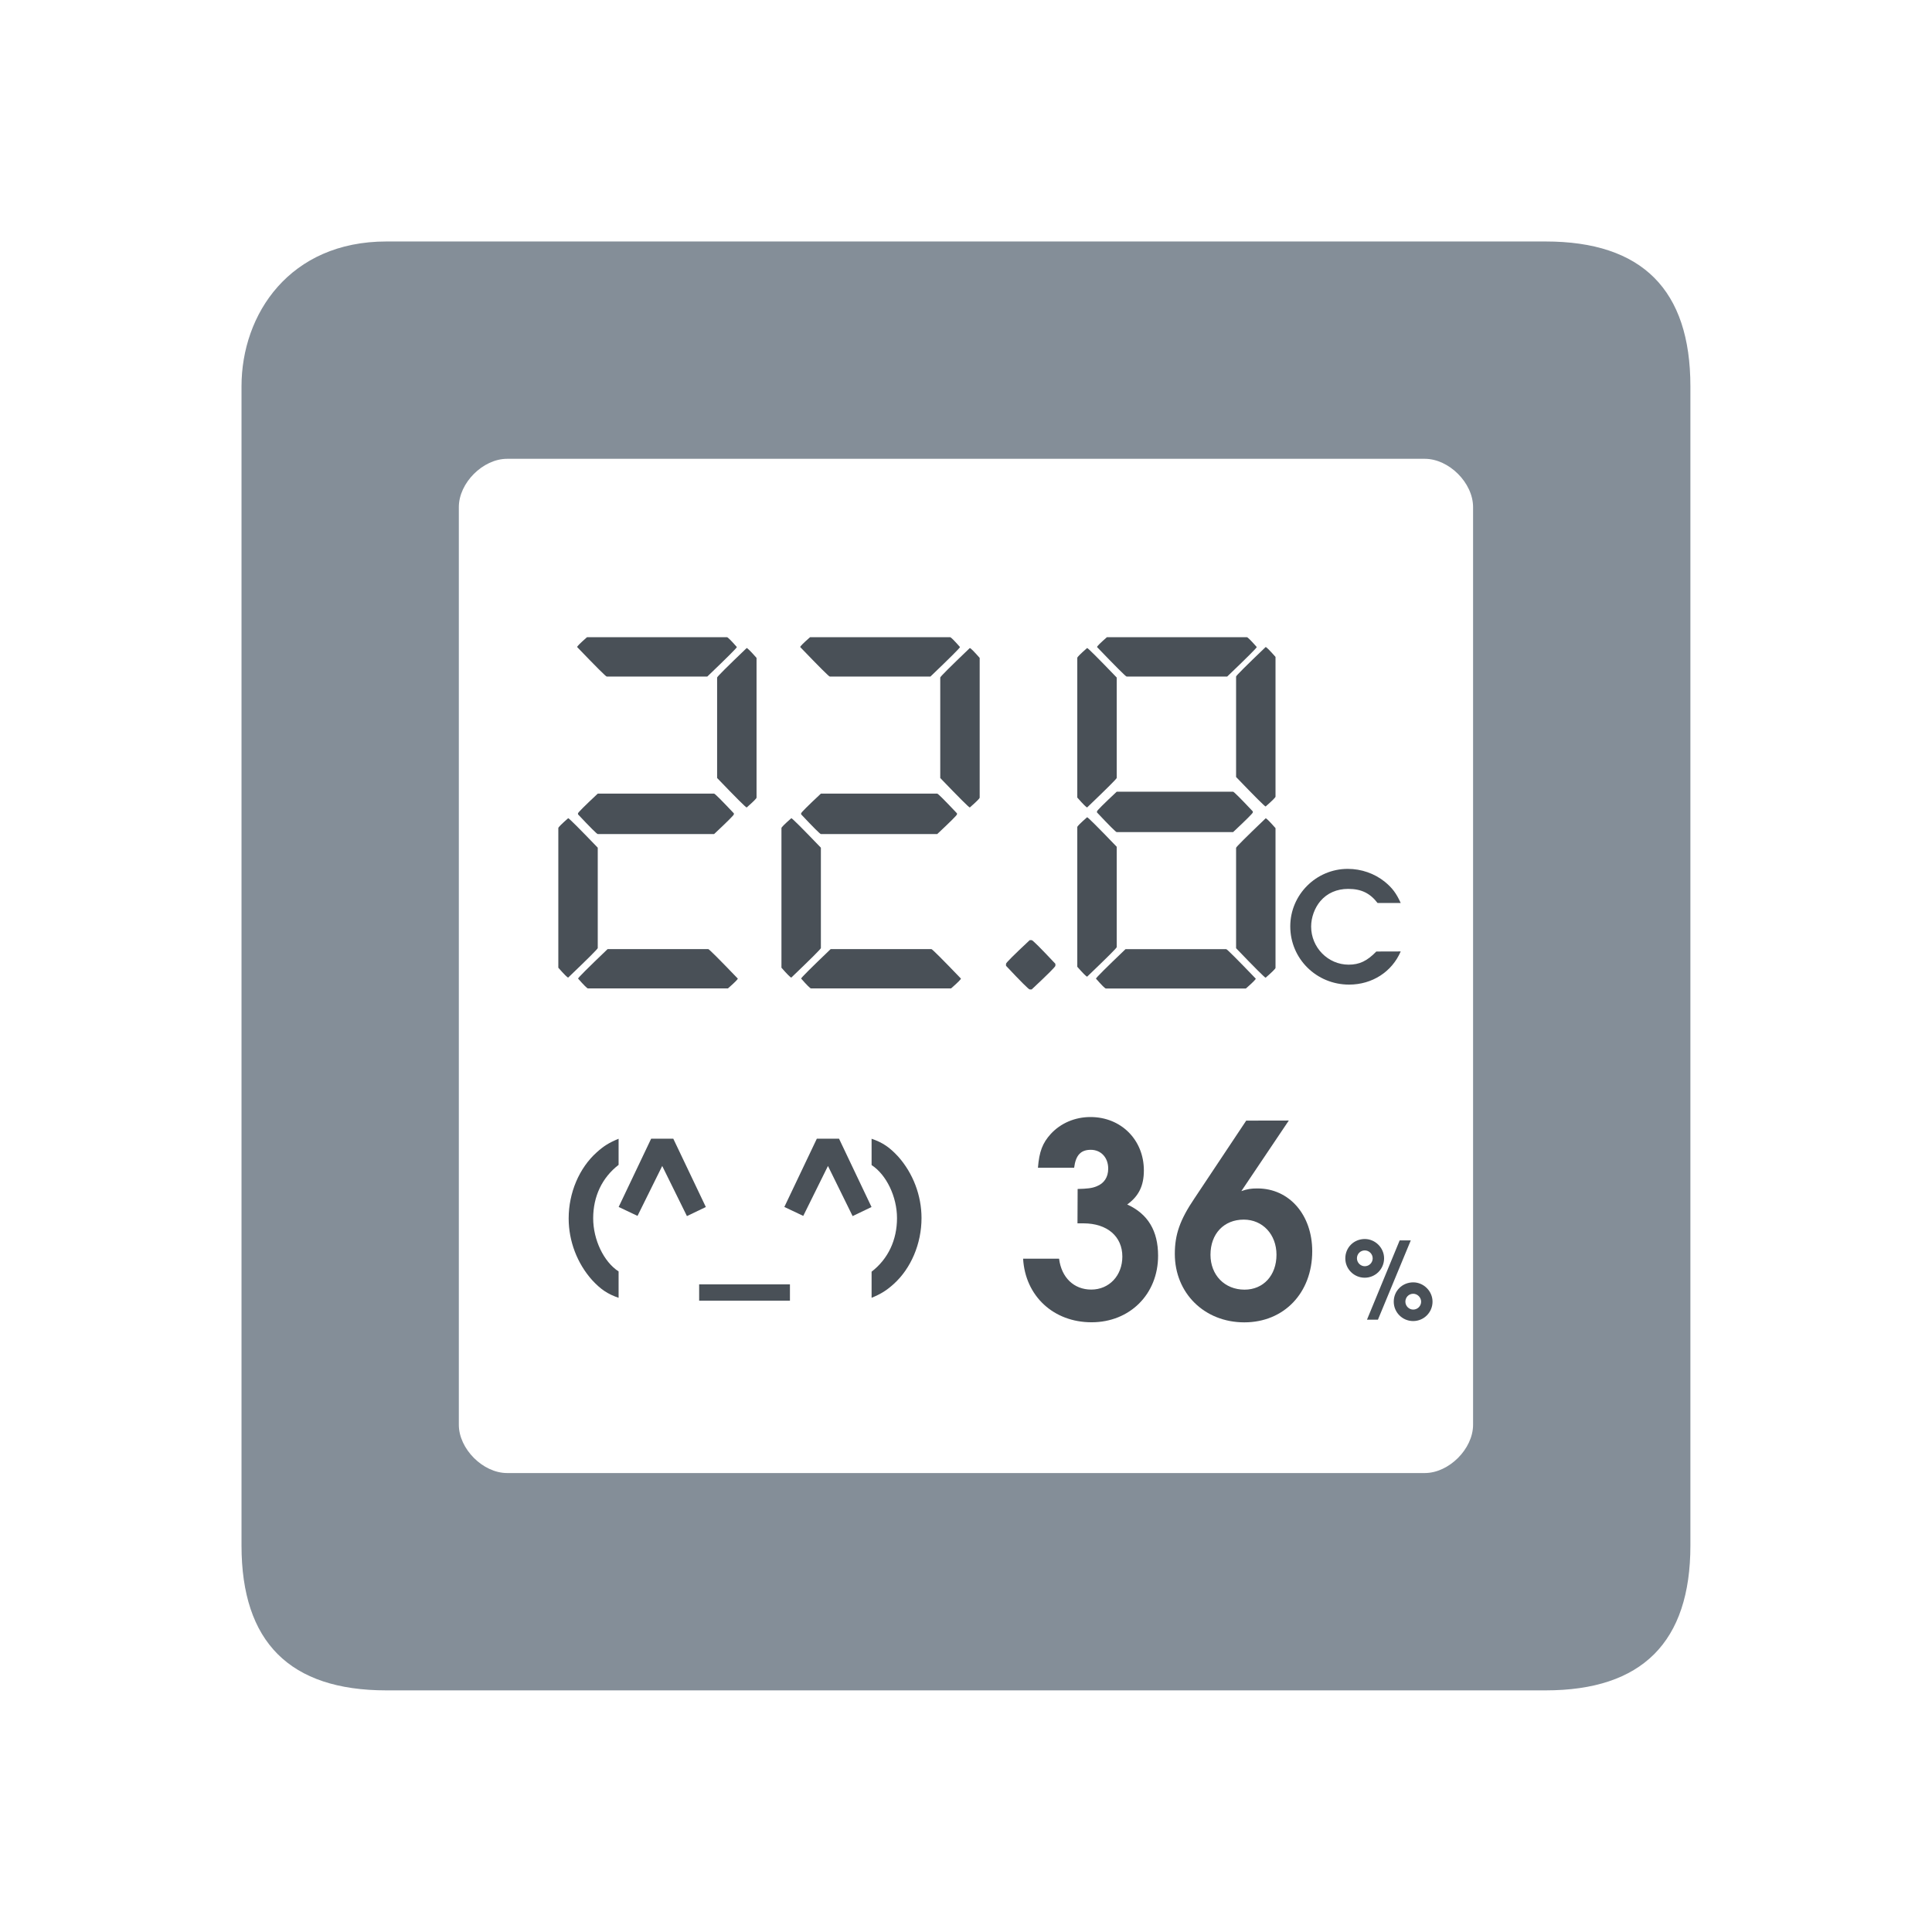
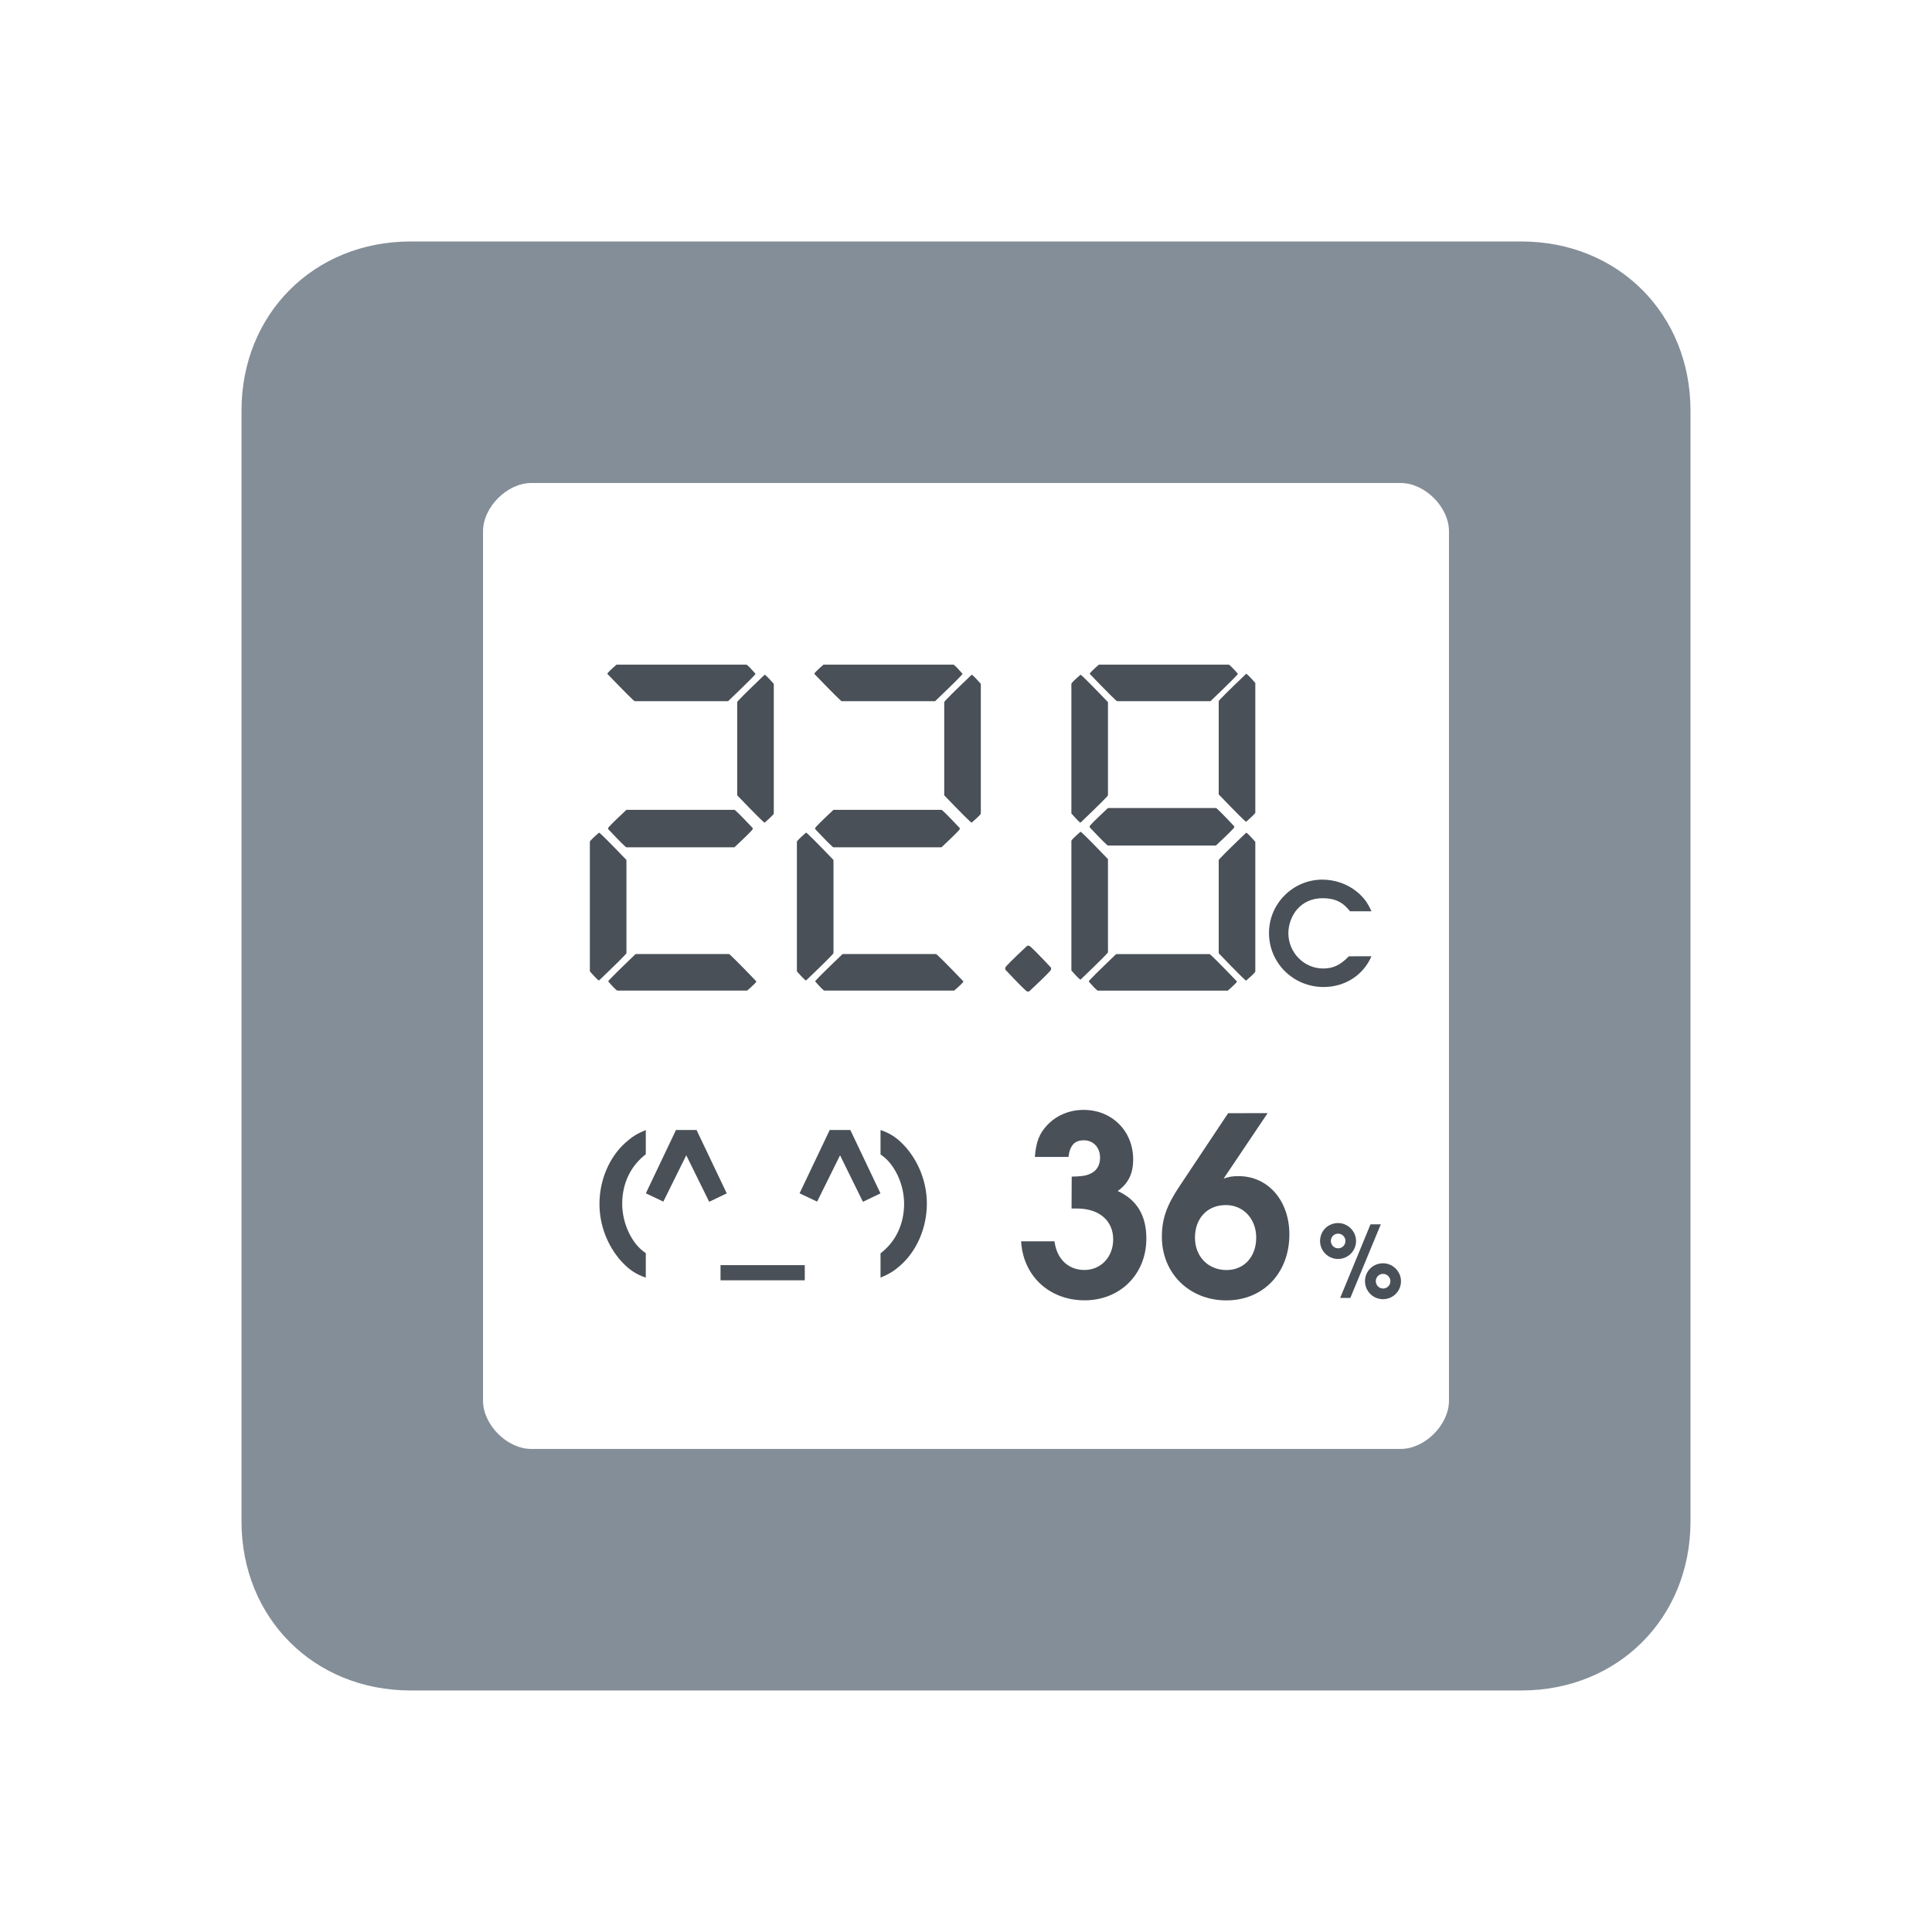
<svg xmlns="http://www.w3.org/2000/svg" width="80" height="80" viewBox="0 0 21.167 21.167" version="1.1" id="svg8">
  <defs id="defs2">
    </defs>
  <g id="layer1" transform="translate(0,-275.8333)" style="display:inline">
-     <path style="opacity:1;fill:#848e98;fill-opacity:1;fill-rule:evenodd;stroke:none;stroke-width:1.112;stroke-miterlimit:4;stroke-dasharray:none;stroke-opacity:1" d="m 4.233,278.479 c -1.058,0 -1.587,0.794 -1.587,1.587 l 0,12.7 c 0,1.058 0.529,1.587 1.587,1.587 H 16.933 c 1.058,0 1.587,-0.529 1.587,-1.587 v -12.7 c 0,-1.058 -0.529,-1.587 -1.587,-1.587 z M 5.556,280.86 h 10.054 c 0.265,0 0.529,0.264 0.529,0.529 v 10.054 c 0,0.265 -0.265,0.529 -0.529,0.529 H 5.556 c -0.265,0 -0.529,-0.265 -0.529,-0.529 v -10.054 c 0,-0.265 0.264,-0.529 0.529,-0.529 z" id="rect866" />
+     <path style="opacity:1;fill:#848e98;fill-opacity:1;fill-rule:evenodd;stroke:none;stroke-width:1.112;stroke-miterlimit:4;stroke-dasharray:none;stroke-opacity:1" d="m 4.498,278.479 c -1.058,0 -1.852,0.794 -1.852,1.852 v 12.171 c 0,1.058 0.794,1.852 1.852,1.852 H 16.669 c 1.058,0 1.852,-0.794 1.852,-1.852 v -12.171 c 0,-1.058 -0.794,-1.852 -1.852,-1.852 z m 1.323,2.646 9.525,-1e-5 c 0.265,0 0.529,0.264 0.529,0.529 v 9.525 c 0,0.265 -0.265,0.529 -0.529,0.529 l -9.525,1e-5 c -0.265,0 -0.529,-0.265 -0.529,-0.529 v -9.525 c 0,-0.265 0.265,-0.529 0.529,-0.529 z" id="rect866" />
  </g>
  <g id="layer2" style="display:none">
    <text xml:space="preserve" style="font-style:normal;font-weight:normal;font-size:10.708px;line-height:1.25;font-family:sans-serif;letter-spacing:0px;word-spacing:0px;display:inline;fill:#495057;fill-opacity:1;stroke:none;stroke-width:0.363" x="4.858" y="10.399" id="text4547-7" transform="scale(1.001116,0.9988851)">
      <tspan id="tspan4545-5" x="4.858" y="10.399" style="font-style:normal;font-variant:normal;font-weight:bold;font-stretch:normal;font-size:7.056px;font-family:'Open 24 Display St';-inkscape-font-specification:'Open 24 Display St Bold';fill:#495057;fill-opacity:1;stroke:none;stroke-width:0.363;stroke-opacity:1">22.8 </tspan>
    </text>
    <text xml:space="preserve" style="font-style:normal;font-weight:normal;font-size:8.851px;line-height:1.25;font-family:sans-serif;letter-spacing:0px;word-spacing:0px;display:inline;fill:#495057;fill-opacity:1;stroke:none;stroke-width:0.265" x="11.275" y="15.856" id="text4557-3">
      <tspan id="tspan4555-5" x="11.275" y="15.856" style="font-style:normal;font-variant:normal;font-weight:600;font-stretch:normal;font-size:3.528px;font-family:'URW Gothic';-inkscape-font-specification:'URW Gothic Semi-Bold';fill:#495057;fill-opacity:1;stroke-width:0.265">36</tspan>
    </text>
    <text xml:space="preserve" style="font-style:normal;font-weight:normal;font-size:8.851px;line-height:1.25;font-family:sans-serif;letter-spacing:0px;word-spacing:0px;display:inline;fill:#495057;fill-opacity:1;stroke:none;stroke-width:0.265" x="4.722" y="15.379" id="text4557-3-1">
      <tspan id="tspan4555-5-0" x="4.722" y="15.379" style="font-style:normal;font-variant:normal;font-weight:600;font-stretch:normal;font-size:2.822px;line-height:1;font-family:'URW Gothic';-inkscape-font-specification:'URW Gothic Semi-Bold';letter-spacing:-0.265px;fill:#495057;fill-opacity:1;stroke-width:0.265">(^_^)</tspan>
    </text>
    <text xml:space="preserve" style="font-style:normal;font-weight:normal;font-size:10.583px;line-height:1.25;font-family:sans-serif;letter-spacing:0px;word-spacing:0px;fill:#000000;fill-opacity:1;stroke:none;stroke-width:0.265" x="3.704" y="2.646" id="text825">
      <tspan id="tspan823" x="3.704" y="2.646" style="stroke-width:0.265"> </tspan>
    </text>
    <text xml:space="preserve" style="font-style:normal;font-weight:normal;font-size:10.583px;line-height:1.25;font-family:sans-serif;letter-spacing:0px;word-spacing:0px;fill:#000000;fill-opacity:1;stroke:none;stroke-width:0.265" x="15.039" y="10.307" id="text830">
      <tspan id="tspan828" x="15.039" y="10.307" style="font-style:normal;font-variant:normal;font-weight:600;font-stretch:normal;font-size:2.117px;font-family:'URW Gothic';-inkscape-font-specification:'URW Gothic Semi-Bold';fill:#495057;fill-opacity:1;stroke-width:0.265">C</tspan>
    </text>
    <text xml:space="preserve" style="font-style:normal;font-weight:normal;font-size:10.583px;line-height:1.25;font-family:sans-serif;letter-spacing:0px;word-spacing:0px;fill:#495057;fill-opacity:1;stroke:none;stroke-width:0.265" x="15.536" y="15.867" id="text834">
      <tspan id="tspan832" x="15.536" y="15.867" style="font-style:normal;font-variant:normal;font-weight:600;font-stretch:normal;font-size:1.411px;font-family:'URW Gothic';-inkscape-font-specification:'URW Gothic Semi-Bold';fill:#495057;fill-opacity:1;stroke-width:0.265">%</tspan>
    </text>
  </g>
  <g style="display:inline" id="g860">
-     <g aria-label="22.8 " transform="matrix(0.7840327,0,0,0.7822855,2.308135,2.694184)" style="font-style:normal;font-weight:normal;font-size:10.708px;line-height:1.25;font-family:sans-serif;letter-spacing:0px;word-spacing:0px;display:inline;fill:#495057;fill-opacity:1;stroke:none;stroke-width:0.363" id="text838">
+     <g aria-label="22.8 " transform="matrix(0.7274593,0,0,0.7258381,2.928553,3.304515)" style="font-style:normal;font-weight:normal;font-size:10.708px;line-height:1.25;font-family:sans-serif;letter-spacing:0px;word-spacing:0px;display:inline;fill:#495057;fill-opacity:1;stroke:none;stroke-width:0.363" id="text838">
      <path d="m 5.258,5.48 h 1.957 q 0.017,0 0.138,0.138 0,0.017 -0.413,0.413 h -1.406 q -0.017,0 -0.413,-0.413 0,-0.017 0.138,-0.138 z m 2.232,0.152 q 0.017,0 0.138,0.138 v 1.957 q 0,0.017 -0.138,0.138 -0.017,0 -0.413,-0.413 V 6.045 q 0,-0.017 0.413,-0.413 z M 5.409,7.671 h 1.626 q 0.017,0 0.276,0.276 v 0.014 q 0,0.017 -0.276,0.276 h -1.626 q -0.017,0 -0.276,-0.276 v -0.014 q 0,-0.017 0.276,-0.276 z M 4.996,8.015 q 0.017,0 0.413,0.413 v 1.406 q 0,0.017 -0.413,0.413 -0.017,0 -0.138,-0.138 V 8.153 q 0,-0.017 0.138,-0.138 z m 0.551,1.833 h 1.406 q 0.017,0 0.413,0.413 0,0.017 -0.138,0.138 H 5.272 q -0.017,0 -0.138,-0.138 0,-0.017 0.413,-0.413 z" style="font-style:normal;font-variant:normal;font-weight:bold;font-stretch:normal;font-size:7.056px;font-family:'Open 24 Display St';-inkscape-font-specification:'Open 24 Display St Bold';fill:#495057;fill-opacity:1;stroke:none;stroke-width:0.363;stroke-opacity:1" id="path885" />
      <path d="m 8.376,5.48 h 1.957 q 0.017,0 0.138,0.138 0,0.017 -0.413,0.413 H 8.651 q -0.017,0 -0.413,-0.413 0,-0.017 0.138,-0.138 z m 2.232,0.152 q 0.017,0 0.138,0.138 v 1.957 q 0,0.017 -0.138,0.138 -0.017,0 -0.413,-0.413 V 6.045 q 0,-0.017 0.413,-0.413 z M 8.527,7.671 h 1.626 q 0.017,0 0.276,0.276 v 0.014 q 0,0.017 -0.276,0.276 H 8.527 q -0.017,0 -0.276,-0.276 v -0.014 q 0,-0.017 0.276,-0.276 z M 8.114,8.015 q 0.017,0 0.413,0.413 v 1.406 q 0,0.017 -0.413,0.413 -0.017,0 -0.138,-0.138 V 8.153 q 0,-0.017 0.138,-0.138 z m 0.551,1.833 h 1.406 q 0.017,0 0.413,0.413 0,0.017 -0.138,0.138 H 8.389 q -0.017,0 -0.138,-0.138 0,-0.017 0.413,-0.413 z" style="font-style:normal;font-variant:normal;font-weight:bold;font-stretch:normal;font-size:7.056px;font-family:'Open 24 Display St';-inkscape-font-specification:'Open 24 Display St Bold';fill:#495057;fill-opacity:1;stroke:none;stroke-width:0.363;stroke-opacity:1" id="path887" />
      <path d="m 11.114,10.082 v -0.028 q 0,-0.021 0.331,-0.331 h 0.028 q 0.021,0 0.331,0.331 v 0.028 q 0,0.021 -0.331,0.331 h -0.028 q -0.021,0 -0.331,-0.331 z" style="font-style:normal;font-variant:normal;font-weight:bold;font-stretch:normal;font-size:7.056px;font-family:'Open 24 Display St';-inkscape-font-specification:'Open 24 Display St Bold';fill:#495057;fill-opacity:1;stroke:none;stroke-width:0.363;stroke-opacity:1" id="path889" />
      <path d="m 12.523,5.48 h 1.957 q 0.017,0 0.138,0.138 0,0.017 -0.413,0.413 h -1.406 q -0.017,0 -0.413,-0.413 0,-0.017 0.138,-0.138 z m 2.219,0.138 q 0.017,0 0.138,0.138 v 1.957 q 0,0.017 -0.138,0.138 -0.017,0 -0.413,-0.413 V 6.031 q 0,-0.017 0.413,-0.413 z m -2.494,0.014 q 0.017,0 0.413,0.413 v 1.406 q 0,0.017 -0.413,0.413 -0.017,0 -0.138,-0.138 V 5.769 q 0,-0.017 0.138,-0.138 z m 0.413,2.012 h 1.626 q 0.017,0 0.276,0.276 v 0.014 q 0,0.017 -0.276,0.276 H 12.661 q -0.017,0 -0.276,-0.276 v -0.014 q 0,-0.017 0.276,-0.276 z m -0.413,0.358 q 0.017,0 0.413,0.413 v 1.406 q 0,0.017 -0.413,0.413 -0.017,0 -0.138,-0.138 V 8.139 q 0,-0.017 0.138,-0.138 z m 2.494,0.014 q 0.017,0 0.138,0.138 v 1.957 q 0,0.017 -0.138,0.138 -0.017,0 -0.413,-0.413 v -1.406 q 0,-0.017 0.413,-0.413 z m -1.957,1.833 h 1.406 q 0.017,0 0.413,0.413 0,0.017 -0.138,0.138 h -1.957 q -0.017,0 -0.138,-0.138 0,-0.017 0.413,-0.413 z" style="font-style:normal;font-variant:normal;font-weight:bold;font-stretch:normal;font-size:7.056px;font-family:'Open 24 Display St';-inkscape-font-specification:'Open 24 Display St Bold';fill:#495057;fill-opacity:1;stroke:none;stroke-width:0.363;stroke-opacity:1" id="path891" />
    </g>
-     <g aria-label="36" style="font-style:normal;font-weight:normal;font-size:8.851px;line-height:1.25;font-family:sans-serif;letter-spacing:0px;word-spacing:0px;display:inline;fill:#495057;fill-opacity:1;stroke:none;stroke-width:0.265" id="text842" transform="matrix(0.8331364,0,0,0.8331364,1.770597,1.239152)">
+     <g aria-label="36" style="font-style:normal;font-weight:normal;font-size:8.851px;line-height:1.25;font-family:sans-serif;letter-spacing:0px;word-spacing:0px;display:inline;fill:#495057;fill-opacity:1;stroke:none;stroke-width:0.265" id="text842" transform="matrix(0.7730197,0,0,0.7730197,2.429802,1.954474)">
      <path d="m 12.044,14.6 h 0.078 c 0.314,0 0.512,0.173 0.512,0.437 0,0.25 -0.173,0.434 -0.409,0.434 -0.229,0 -0.392,-0.159 -0.423,-0.406 h -0.473 c 0.028,0.49 0.399,0.836 0.9,0.836 0.504,0 0.875,-0.37 0.875,-0.875 0,-0.328 -0.134,-0.55 -0.406,-0.674 0.152,-0.109 0.219,-0.247 0.219,-0.448 0,-0.402 -0.3,-0.702 -0.702,-0.702 -0.205,0 -0.392,0.081 -0.522,0.222 -0.109,0.12 -0.152,0.233 -0.169,0.445 h 0.476 c 0.021,-0.166 0.088,-0.236 0.219,-0.236 0.134,0 0.229,0.102 0.229,0.247 0,0.113 -0.053,0.194 -0.152,0.233 -0.06,0.025 -0.123,0.032 -0.25,0.035 z" style="font-style:normal;font-variant:normal;font-weight:600;font-stretch:normal;font-size:3.528px;font-family:'URW Gothic';-inkscape-font-specification:'URW Gothic Semi-Bold';fill:#495057;fill-opacity:1;stroke-width:0.265" id="path880" />
      <path d="m 14.263,13.249 -0.681,1.023 c -0.191,0.282 -0.258,0.476 -0.258,0.73 0,0.515 0.388,0.9 0.914,0.9 0.522,0 0.893,-0.388 0.893,-0.935 0,-0.48 -0.303,-0.826 -0.72,-0.826 -0.085,0 -0.131,0.007 -0.212,0.035 l 0.624,-0.928 z m -0.032,1.302 c 0.247,0 0.43,0.194 0.43,0.462 0,0.272 -0.173,0.459 -0.42,0.459 -0.261,0 -0.448,-0.191 -0.448,-0.459 0,-0.275 0.176,-0.462 0.437,-0.462 z" style="font-style:normal;font-variant:normal;font-weight:600;font-stretch:normal;font-size:3.528px;font-family:'URW Gothic';-inkscape-font-specification:'URW Gothic Semi-Bold';fill:#495057;fill-opacity:1;stroke-width:0.265" id="path882" />
    </g>
-     <g aria-label="(^_^)" style="font-style:normal;font-weight:normal;font-size:8.851px;line-height:1.25;font-family:sans-serif;letter-spacing:0px;word-spacing:0px;display:inline;fill:#495057;fill-opacity:1;stroke:none;stroke-width:0.265" id="text846" transform="matrix(0.7049366,0,0,0.7049366,2.754263,3.104726)">
+     <g aria-label="(^_^)" style="font-style:normal;font-weight:normal;font-size:8.851px;line-height:1.25;font-family:sans-serif;letter-spacing:0px;word-spacing:0px;display:inline;fill:#495057;fill-opacity:1;stroke:none;stroke-width:0.265" id="text846" transform="matrix(0.6540704,0,0,0.6540704,3.34249,3.685434)">
      <path d="M 5.707,15.356 C 5.476,15.207 5.312,14.863 5.312,14.53 c 0,-0.339 0.138,-0.632 0.395,-0.83 v -0.406 c -0.15,0.062 -0.231,0.113 -0.341,0.212 -0.271,0.243 -0.435,0.627 -0.435,1.027 0,0.353 0.133,0.697 0.361,0.954 0.135,0.147 0.243,0.22 0.415,0.279 z" style="font-style:normal;font-variant:normal;font-weight:600;font-stretch:normal;font-size:2.822px;line-height:1;font-family:'URW Gothic';-inkscape-font-specification:'URW Gothic Semi-Bold';letter-spacing:-0.265px;fill:#495057;fill-opacity:1;stroke-width:0.265" id="path869" />
      <path d="M 6.001,14.493 6.385,13.717 6.769,14.496 7.063,14.355 6.557,13.293 H 6.213 l -0.505,1.061 z" style="font-style:normal;font-variant:normal;font-weight:600;font-stretch:normal;font-size:2.822px;line-height:1;font-family:'URW Gothic';-inkscape-font-specification:'URW Gothic Semi-Bold';letter-spacing:-0.265px;fill:#495057;fill-opacity:1;stroke-width:0.265" id="path871" />
      <path d="m 6.959,15.557 v 0.254 H 8.37 v -0.254 z" style="font-style:normal;font-variant:normal;font-weight:600;font-stretch:normal;font-size:2.822px;line-height:1;font-family:'URW Gothic';-inkscape-font-specification:'URW Gothic Semi-Bold';letter-spacing:-0.265px;fill:#495057;fill-opacity:1;stroke-width:0.265" id="path873" />
      <path d="M 8.577,14.493 8.961,13.717 9.344,14.496 9.638,14.355 9.133,13.293 H 8.788 l -0.505,1.061 z" style="font-style:normal;font-variant:normal;font-weight:600;font-stretch:normal;font-size:2.822px;line-height:1;font-family:'URW Gothic';-inkscape-font-specification:'URW Gothic Semi-Bold';letter-spacing:-0.265px;fill:#495057;fill-opacity:1;stroke-width:0.265" id="path875" />
      <path d="m 9.639,13.703 c 0.231,0.15 0.395,0.494 0.395,0.824 0,0.341 -0.138,0.635 -0.395,0.833 v 0.406 c 0.15,-0.062 0.234,-0.116 0.341,-0.212 0.271,-0.243 0.435,-0.629 0.435,-1.027 0,-0.353 -0.133,-0.697 -0.361,-0.954 -0.135,-0.147 -0.243,-0.22 -0.415,-0.279 z" style="font-style:normal;font-variant:normal;font-weight:600;font-stretch:normal;font-size:2.822px;line-height:1;font-family:'URW Gothic';-inkscape-font-specification:'URW Gothic Semi-Bold';letter-spacing:-0.265px;fill:#495057;fill-opacity:1;stroke-width:0.265" id="path877" />
    </g>
    <g aria-label=" " style="font-style:normal;font-weight:normal;font-size:10.583px;line-height:1.25;font-family:sans-serif;letter-spacing:0px;word-spacing:0px;fill:#000000;fill-opacity:1;stroke:none;stroke-width:0.265" id="text850" />
-     <g aria-label="C" style="font-style:normal;font-weight:normal;font-size:10.583px;line-height:1.25;font-family:sans-serif;letter-spacing:0px;word-spacing:0px;fill:#000000;fill-opacity:1;stroke:none;stroke-width:0.265" id="text854" transform="matrix(0.7831586,0,0,0.7831586,2.308135,2.694184)">
+     <g aria-label="C" style="font-style:normal;font-weight:normal;font-size:10.583px;line-height:1.25;font-family:sans-serif;letter-spacing:0px;word-spacing:0px;fill:#000000;fill-opacity:1;stroke:none;stroke-width:0.265" id="text854" transform="matrix(0.7266482,0,0,0.7266482,2.928553,3.304515)">
      <path d="m 16.307,9.871 c -0.129,0.133 -0.237,0.184 -0.387,0.184 -0.29,0 -0.525,-0.241 -0.525,-0.533 0,-0.127 0.049,-0.262 0.129,-0.356 0.095,-0.112 0.231,-0.171 0.389,-0.171 0.182,0 0.305,0.059 0.411,0.197 h 0.324 C 16.586,9.056 16.531,8.982 16.425,8.895 16.281,8.779 16.097,8.715 15.907,8.715 c -0.442,0 -0.804,0.362 -0.804,0.804 0,0.453 0.366,0.815 0.823,0.815 0.322,0 0.599,-0.178 0.722,-0.464 z" style="font-style:normal;font-variant:normal;font-weight:600;font-stretch:normal;font-size:2.117px;font-family:'URW Gothic';-inkscape-font-specification:'URW Gothic Semi-Bold';fill:#495057;fill-opacity:1;stroke-width:0.265" id="path865" />
    </g>
-     <g aria-label="%" style="font-style:normal;font-weight:normal;font-size:10.583px;line-height:1.25;font-family:sans-serif;letter-spacing:0px;word-spacing:0px;fill:#495057;fill-opacity:1;stroke:none;stroke-width:0.265" id="text858" transform="matrix(0.8331364,0,0,0.8331364,1.770597,1.239152)">
+     <g aria-label="%" style="font-style:normal;font-weight:normal;font-size:10.583px;line-height:1.25;font-family:sans-serif;letter-spacing:0px;word-spacing:0px;fill:#495057;fill-opacity:1;stroke:none;stroke-width:0.265" id="text858" transform="matrix(0.7730197,0,0,0.7730197,2.429802,1.954474)">
      <path d="m 16.281,14.824 -0.43,1.043 h 0.144 l 0.432,-1.043 z m 0.179,0.552 c -0.144,0 -0.257,0.111 -0.257,0.254 0,0.141 0.114,0.255 0.255,0.255 0.141,0 0.255,-0.114 0.255,-0.255 0,-0.138 -0.116,-0.254 -0.254,-0.254 z m -0.001,0.15 c 0.056,0 0.104,0.048 0.104,0.104 0,0.058 -0.047,0.104 -0.104,0.104 -0.056,0 -0.103,-0.047 -0.103,-0.104 0,-0.058 0.045,-0.104 0.103,-0.104 z m -0.636,-0.72 c -0.144,0 -0.257,0.111 -0.257,0.255 0,0.14 0.114,0.254 0.255,0.254 0.141,0 0.255,-0.114 0.255,-0.255 0,-0.138 -0.116,-0.254 -0.254,-0.254 z m -0.001,0.15 c 0.058,0 0.104,0.048 0.104,0.104 0,0.058 -0.047,0.104 -0.104,0.104 -0.056,0 -0.103,-0.047 -0.103,-0.104 0,-0.058 0.045,-0.104 0.103,-0.104 z" style="font-style:normal;font-variant:normal;font-weight:600;font-stretch:normal;font-size:1.411px;font-family:'URW Gothic';-inkscape-font-specification:'URW Gothic Semi-Bold';fill:#495057;fill-opacity:1;stroke-width:0.265" id="path862" />
    </g>
  </g>
</svg>
